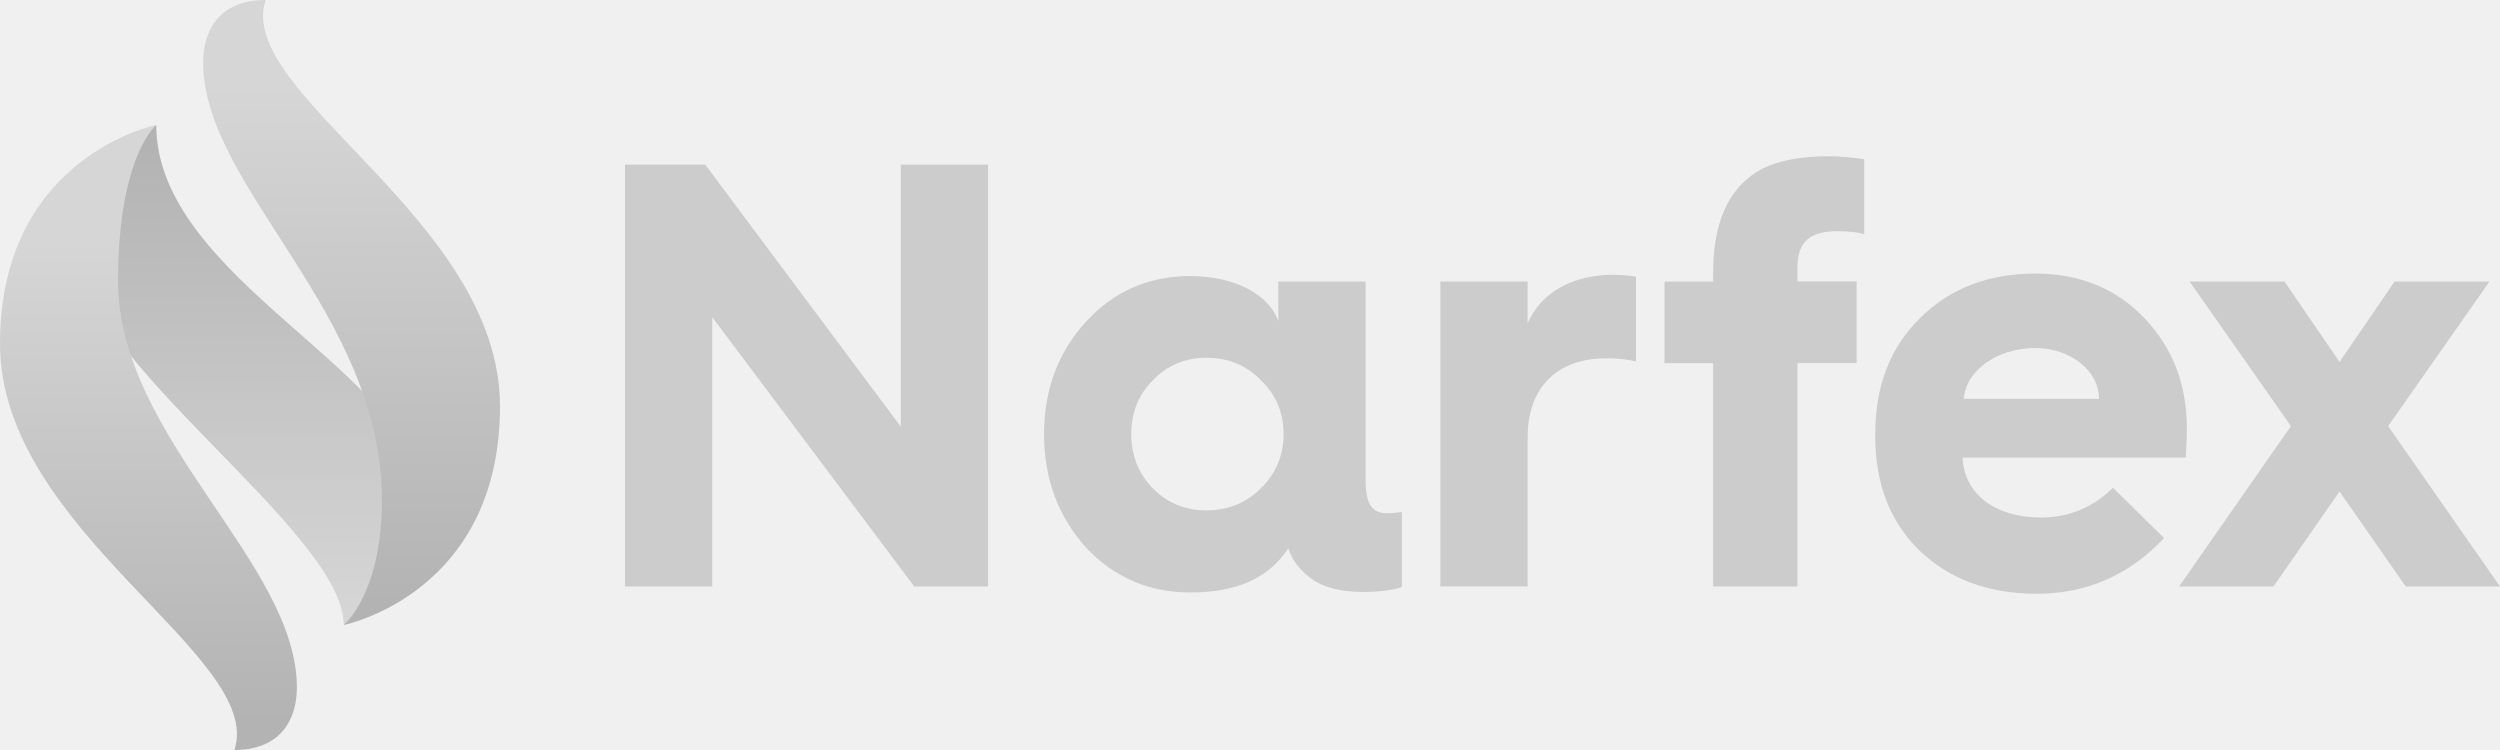
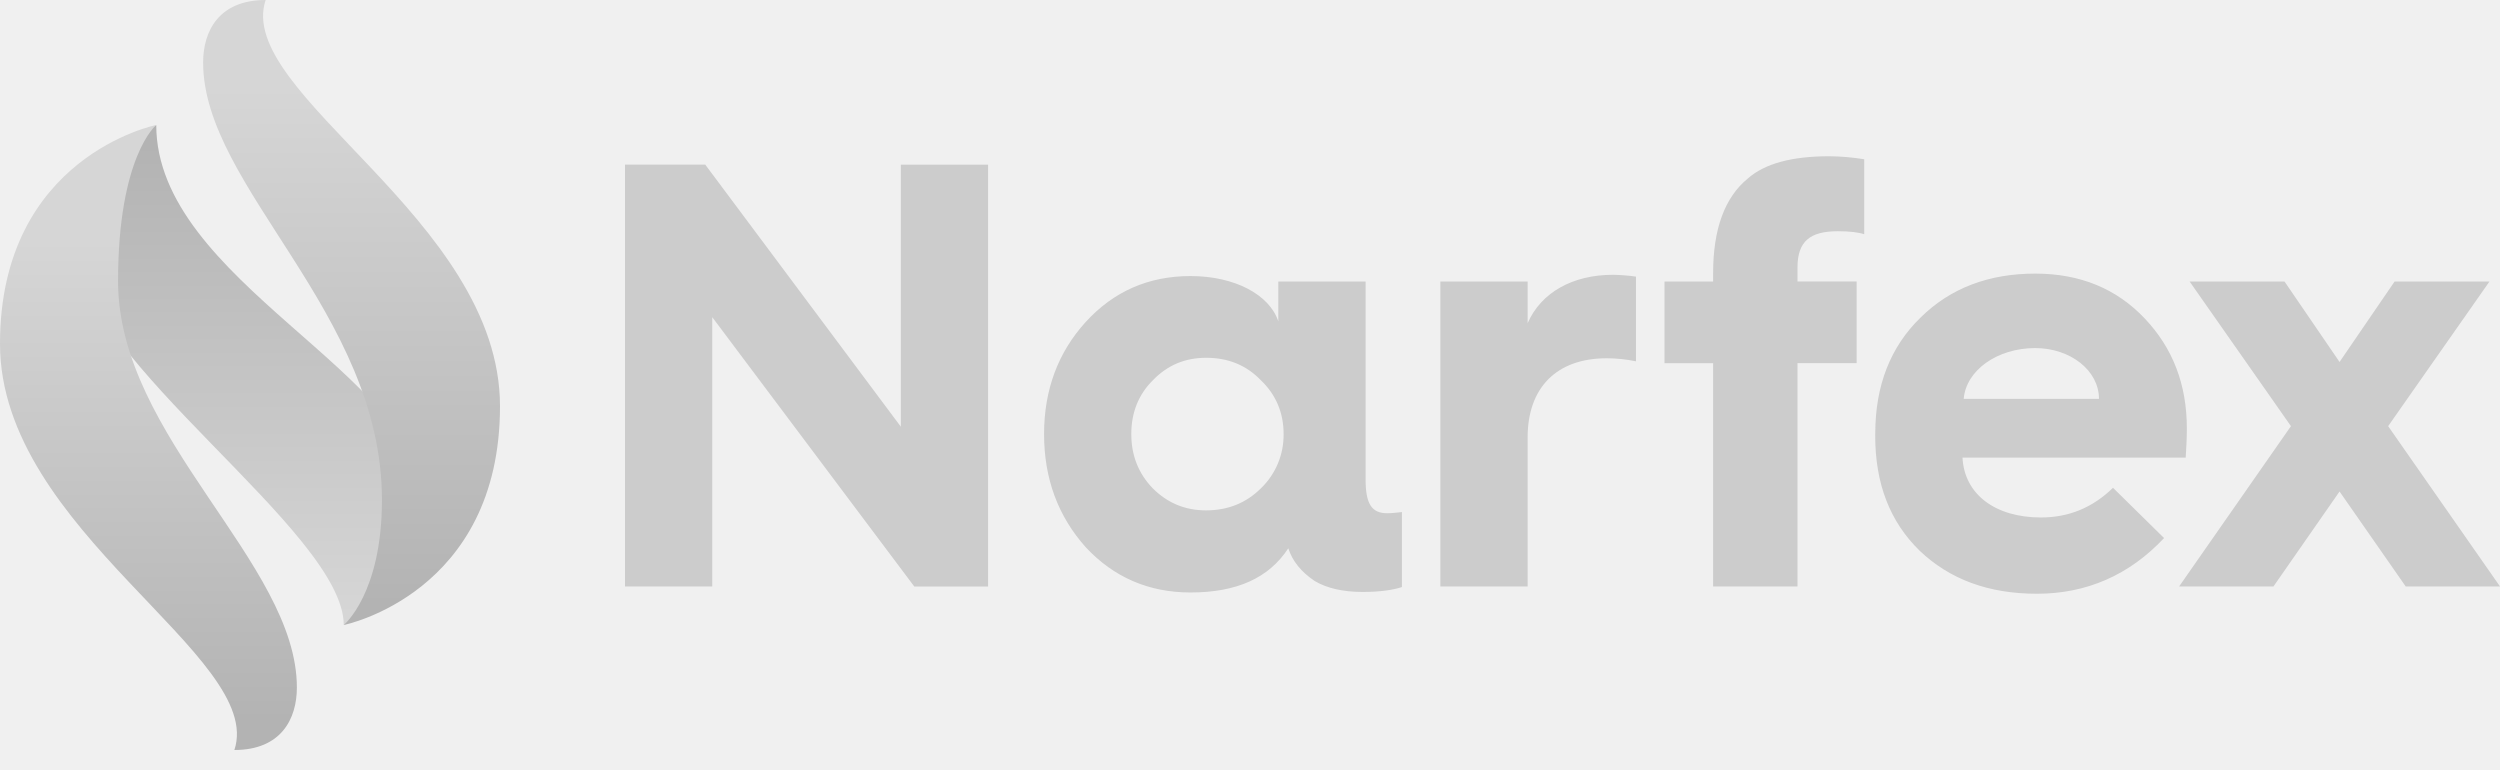
- <svg xmlns="http://www.w3.org/2000/svg" width="130" height="39" viewBox="0 0 130 39" fill="none">
+ <svg xmlns="http://www.w3.org/2000/svg" width="104" height="32" fill="none">
  <g clip-path="url(#clip0)">
-     <path d="M17.875 32.5C17.875 27.625 4.062 18.688 4.062 13C4.062 8.938 8.125 6.5 8.125 6.5C8.125 14.625 21.938 19.5 21.938 26C21.938 30.875 17.875 32.5 17.875 32.5Z" fill="url(#paint0_linear)" />
-     <path d="M12.188 39C13.812 34.125 0 27.625 0 17.875C0 8.125 8.125 6.5 8.125 6.5C8.125 6.5 6.139 8.115 6.139 14.625C6.139 22.75 15.438 29.25 15.438 35.75C15.438 37.375 14.625 39 12.188 39Z" fill="url(#paint1_linear)" />
-     <path d="M13.812 0C12.188 4.875 26 11.375 26 21.125C26 30.875 17.875 32.5 17.875 32.5C17.875 32.5 19.861 30.875 19.861 26C19.861 16.25 10.562 9.75 10.562 3.25C10.562 1.625 11.375 0 13.812 0Z" fill="url(#paint2_linear)" />
-     <path d="M32.5 30.498V8.56H36.672L46.844 22.189V8.564H51.382V30.501H47.543L37.037 16.494V30.498H32.5Z" fill="#CCCCCC" />
-     <path d="M56.454 16.746C57.916 15.141 59.742 14.355 61.905 14.355C64.219 14.355 66.016 15.33 66.473 16.712V14.639H71.011V24.927C71.011 26.187 71.315 26.689 72.138 26.689C72.35 26.689 72.625 26.658 72.899 26.628V30.528C72.411 30.686 71.741 30.781 70.858 30.781C69.854 30.781 69.001 30.592 68.361 30.212C67.661 29.741 67.204 29.174 66.991 28.512C65.985 30.056 64.31 30.809 61.905 30.809C59.742 30.809 57.916 30.023 56.454 28.453C55.022 26.847 54.291 24.897 54.291 22.567C54.291 20.27 55.022 18.319 56.454 16.746ZM65.56 25.399C65.941 25.034 66.243 24.594 66.448 24.107C66.652 23.619 66.754 23.096 66.747 22.567C66.747 21.465 66.351 20.522 65.56 19.767C64.797 18.98 63.854 18.606 62.724 18.606C61.628 18.606 60.714 18.983 59.953 19.77C59.191 20.525 58.826 21.469 58.826 22.57C58.826 23.672 59.191 24.617 59.953 25.403C60.714 26.159 61.628 26.54 62.724 26.54C63.853 26.536 64.799 26.156 65.56 25.399Z" fill="#CCCCCC" />
-     <path d="M74.898 30.498V14.639H79.436V16.808C80.138 15.204 81.782 14.289 83.882 14.289C84.28 14.296 84.677 14.328 85.07 14.384V18.789C84.57 18.685 84.06 18.632 83.548 18.631C80.959 18.631 79.436 20.143 79.436 22.753V30.495L74.898 30.498Z" fill="#CCCCCC" />
-     <path d="M89.083 30.498V18.886H86.555V14.639H89.083V14.198C89.083 11.901 89.692 10.264 90.88 9.288C91.763 8.502 93.193 8.125 95.114 8.125C95.725 8.13 96.336 8.182 96.94 8.281V12.181C96.666 12.087 96.209 12.023 95.57 12.023C94.108 12.023 93.469 12.559 93.469 13.912V14.636H96.544V18.883H93.469V30.498H89.083Z" fill="#CCCCCC" />
-     <path d="M97.514 22.536C97.514 20.051 98.305 18.037 99.859 16.524C101.412 14.98 103.423 14.227 105.828 14.227C108.173 14.227 110.062 15.014 111.522 16.556C112.983 18.098 113.716 19.985 113.716 22.282C113.716 22.817 113.685 23.322 113.656 23.794H102.05C102.141 25.681 103.725 26.909 106.132 26.909C107.562 26.909 108.813 26.405 109.876 25.365L112.532 27.979C110.732 29.9 108.507 30.875 105.919 30.875C103.392 30.875 101.382 30.12 99.826 28.641C98.272 27.13 97.512 25.148 97.512 22.661L97.514 22.536ZM109.148 20.741C109.148 19.263 107.655 18.1 105.828 18.1C103.848 18.1 102.235 19.263 102.113 20.741H109.148Z" fill="#CCCCCC" />
-     <path d="M113.312 30.498L119.128 22.159L113.86 14.639H118.794L121.656 18.823L124.519 14.639H129.453L124.184 22.159L130.001 30.498H125.098L121.656 25.557L118.22 30.498H113.312Z" fill="#CCCCCC" />
+     <path d="M14.3 26c0-3.9-11.05-11.05-11.05-15.6 0-3.25 3.25-5.2 3.25-5.2 0 6.5 11.05 10.4 11.05 15.6 0 3.9-3.25 5.2-3.25 5.2z" fill="url(#paint0_linear)" />
+     <path d="M9.75 31.2C11.05 27.3 0 22.1 0 14.3c0-7.8 6.5-9.1 6.5-9.1s-1.589 1.292-1.589 6.5c0 6.5 7.439 11.7 7.439 16.9 0 1.3-.65 2.6-2.6 2.6z" fill="url(#paint1_linear)" />
+     <path d="M11.05 0c-1.3 3.9 9.75 9.1 9.75 16.9 0 7.8-6.5 9.1-6.5 9.1s1.589-1.3 1.589-5.2c0-7.8-7.439-13-7.439-18.2 0-1.3.65-2.6 2.6-2.6z" fill="url(#paint2_linear)" />
+     <path d="M26 24.398V6.848h3.338l8.137 10.903v-10.9h3.63V24.4h-3.07L29.63 13.195v11.203H26zM45.163 13.397c1.17-1.284 2.63-1.913 4.361-1.913 1.851 0 3.289.78 3.654 1.885v-1.658h3.631v8.23c0 1.008.243 1.41.901 1.41.17 0 .39-.025.61-.049v3.12c-.39.127-.927.203-1.634.203-.803 0-1.486-.151-1.997-.456-.56-.377-.926-.83-1.096-1.36-.805 1.236-2.145 1.838-4.069 1.838-1.73 0-3.191-.628-4.36-1.885-1.146-1.284-1.731-2.845-1.731-4.708 0-1.838.585-3.398 1.73-4.657zm7.285 6.923a3.08 3.08 0 00.95-2.266c0-.882-.317-1.636-.95-2.24-.61-.63-1.365-.93-2.269-.93-.877 0-1.608.303-2.217.932-.609.604-.9 1.359-.9 2.24 0 .882.291 1.638.9 2.266.61.605 1.34.91 2.217.91.904-.003 1.66-.308 2.269-.912zM59.919 24.398V11.711h3.63v1.735c.56-1.283 1.877-2.015 3.557-2.015.318.006.635.031.95.076v3.524a6.059 6.059 0 00-1.217-.127c-2.072 0-3.29 1.21-3.29 3.298v6.194l-3.63.002zM71.266 24.398v-9.29h-2.022v-3.397h2.022v-.353c0-1.837.487-3.147 1.438-3.928.706-.628 1.85-.93 3.387-.93.49.004.978.046 1.46.125v3.12c-.218-.076-.584-.126-1.095-.126-1.17 0-1.68.428-1.68 1.51v.58h2.46v3.398h-2.46v9.291h-3.51zM78.011 18.029c0-1.988.633-3.6 1.876-4.81 1.242-1.235 2.851-1.837 4.776-1.837 1.876 0 3.386.63 4.555 1.863 1.169 1.234 1.755 2.743 1.755 4.58 0 .429-.025.833-.048 1.21H81.64c.073 1.51 1.34 2.492 3.265 2.492 1.145 0 2.145-.403 2.996-1.235l2.124 2.091c-1.44 1.537-3.22 2.317-5.29 2.317-2.022 0-3.63-.604-4.874-1.787-1.243-1.209-1.852-2.795-1.852-4.784l.002-.1zm9.307-1.436c0-1.183-1.194-2.113-2.655-2.113-1.584 0-2.875.93-2.973 2.113h5.628z" fill="#CCC" />
+     <path d="M90.65 24.398l4.653-6.67-4.215-6.017h3.948l2.289 3.347 2.29-3.347h3.947l-4.215 6.017 4.654 6.67h-3.923l-2.753-3.952-2.75 3.952H90.65z" fill="#CCC" />
  </g>
  <defs>
-     <linearGradient id="paint0_linear" x1="13" y1="32" x2="13" y2="7.5" gradientUnits="userSpaceOnUse">
+     <linearGradient id="paint0_linear" x1="10.4" y1="25.6" x2="10.4" y2="6" gradientUnits="userSpaceOnUse">
      <stop stop-color="#D6D6D6" />
      <stop offset="1" stop-color="#B3B3B3" />
    </linearGradient>
-     <linearGradient id="paint1_linear" x1="7.719" y1="37.5" x2="7.719" y2="12.5" gradientUnits="userSpaceOnUse">
+     <linearGradient id="paint1_linear" x1="6.175" y1="30" x2="6.175" y2="10" gradientUnits="userSpaceOnUse">
      <stop stop-color="#B3B3B3" />
      <stop offset="1" stop-color="#D6D6D6" />
    </linearGradient>
-     <linearGradient id="paint2_linear" x1="18.281" y1="31.5" x2="18.281" y2="4.5" gradientUnits="userSpaceOnUse">
+     <linearGradient id="paint2_linear" x1="14.625" y1="25.2" x2="14.625" y2="3.6" gradientUnits="userSpaceOnUse">
      <stop stop-color="#B3B3B3" />
      <stop offset="1" stop-color="#D6D6D6" />
    </linearGradient>
    <clipPath id="clip0">
-       <rect width="130" height="39" fill="white" />
+       <path fill="#fff" d="M0 0h104v31.2H0z" />
    </clipPath>
  </defs>
</svg>
